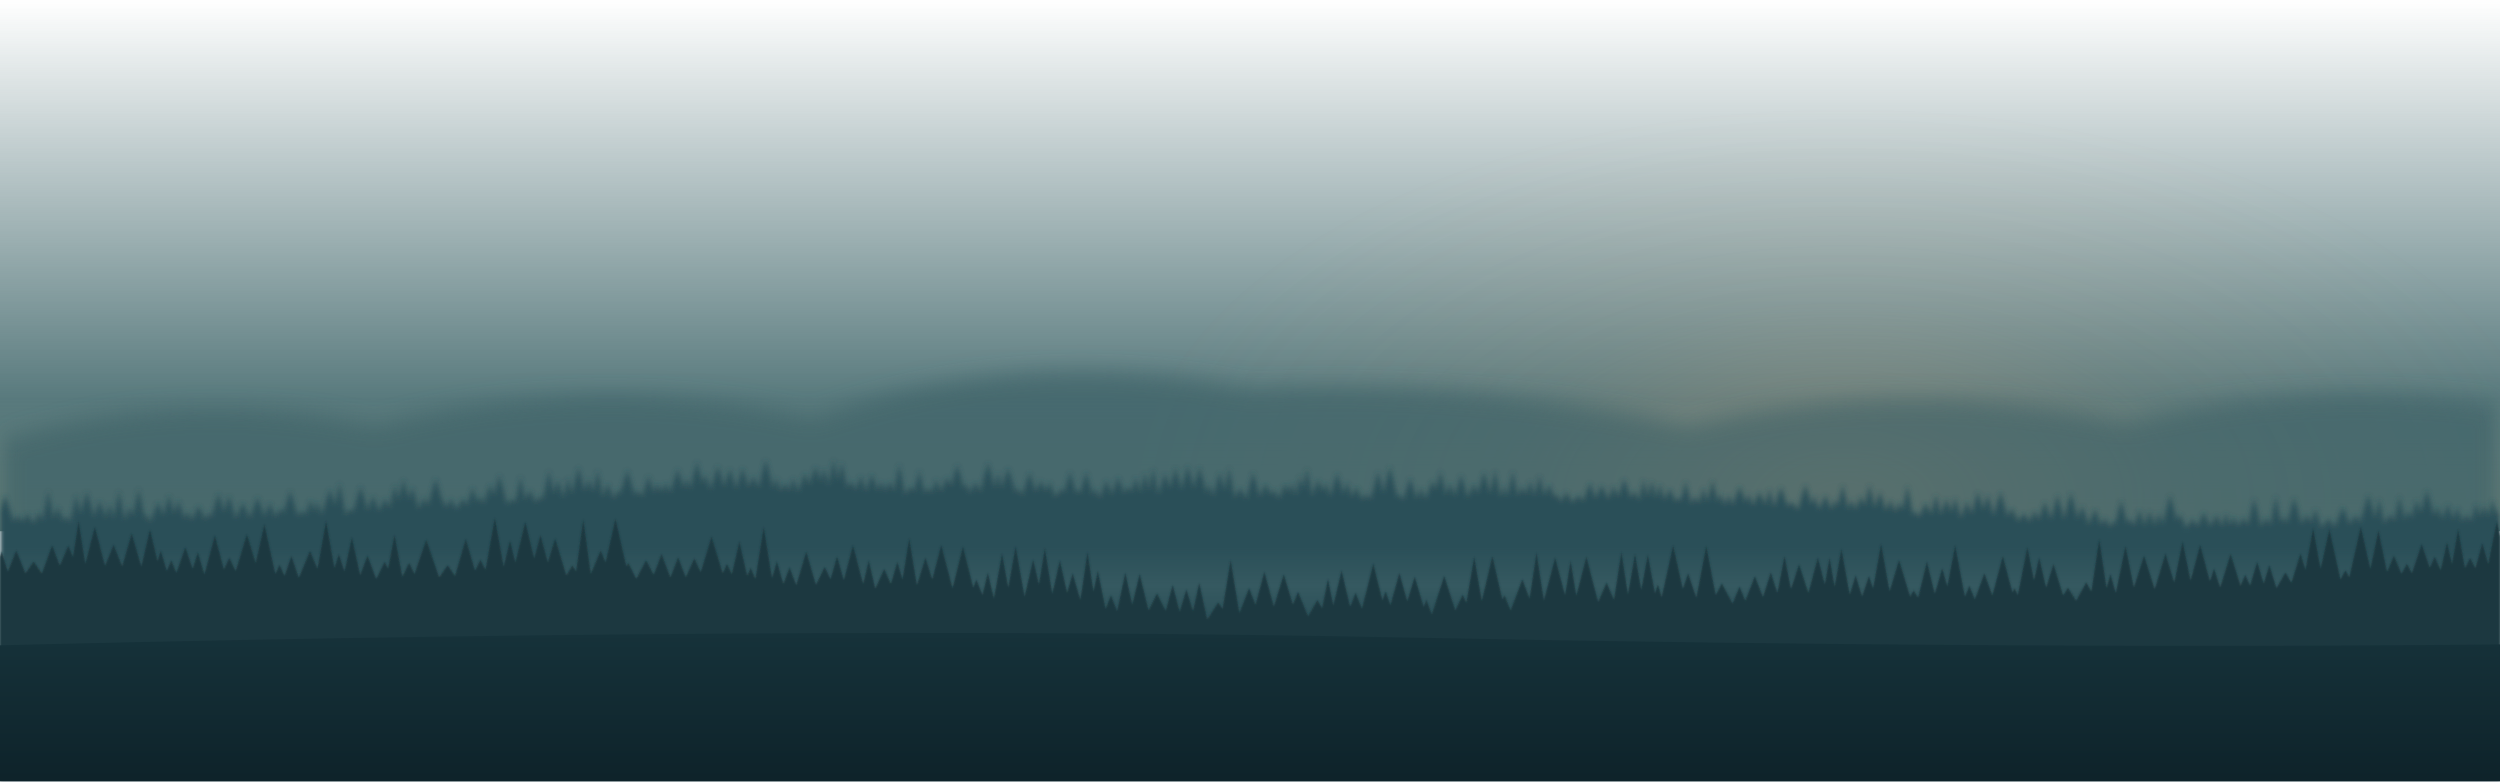
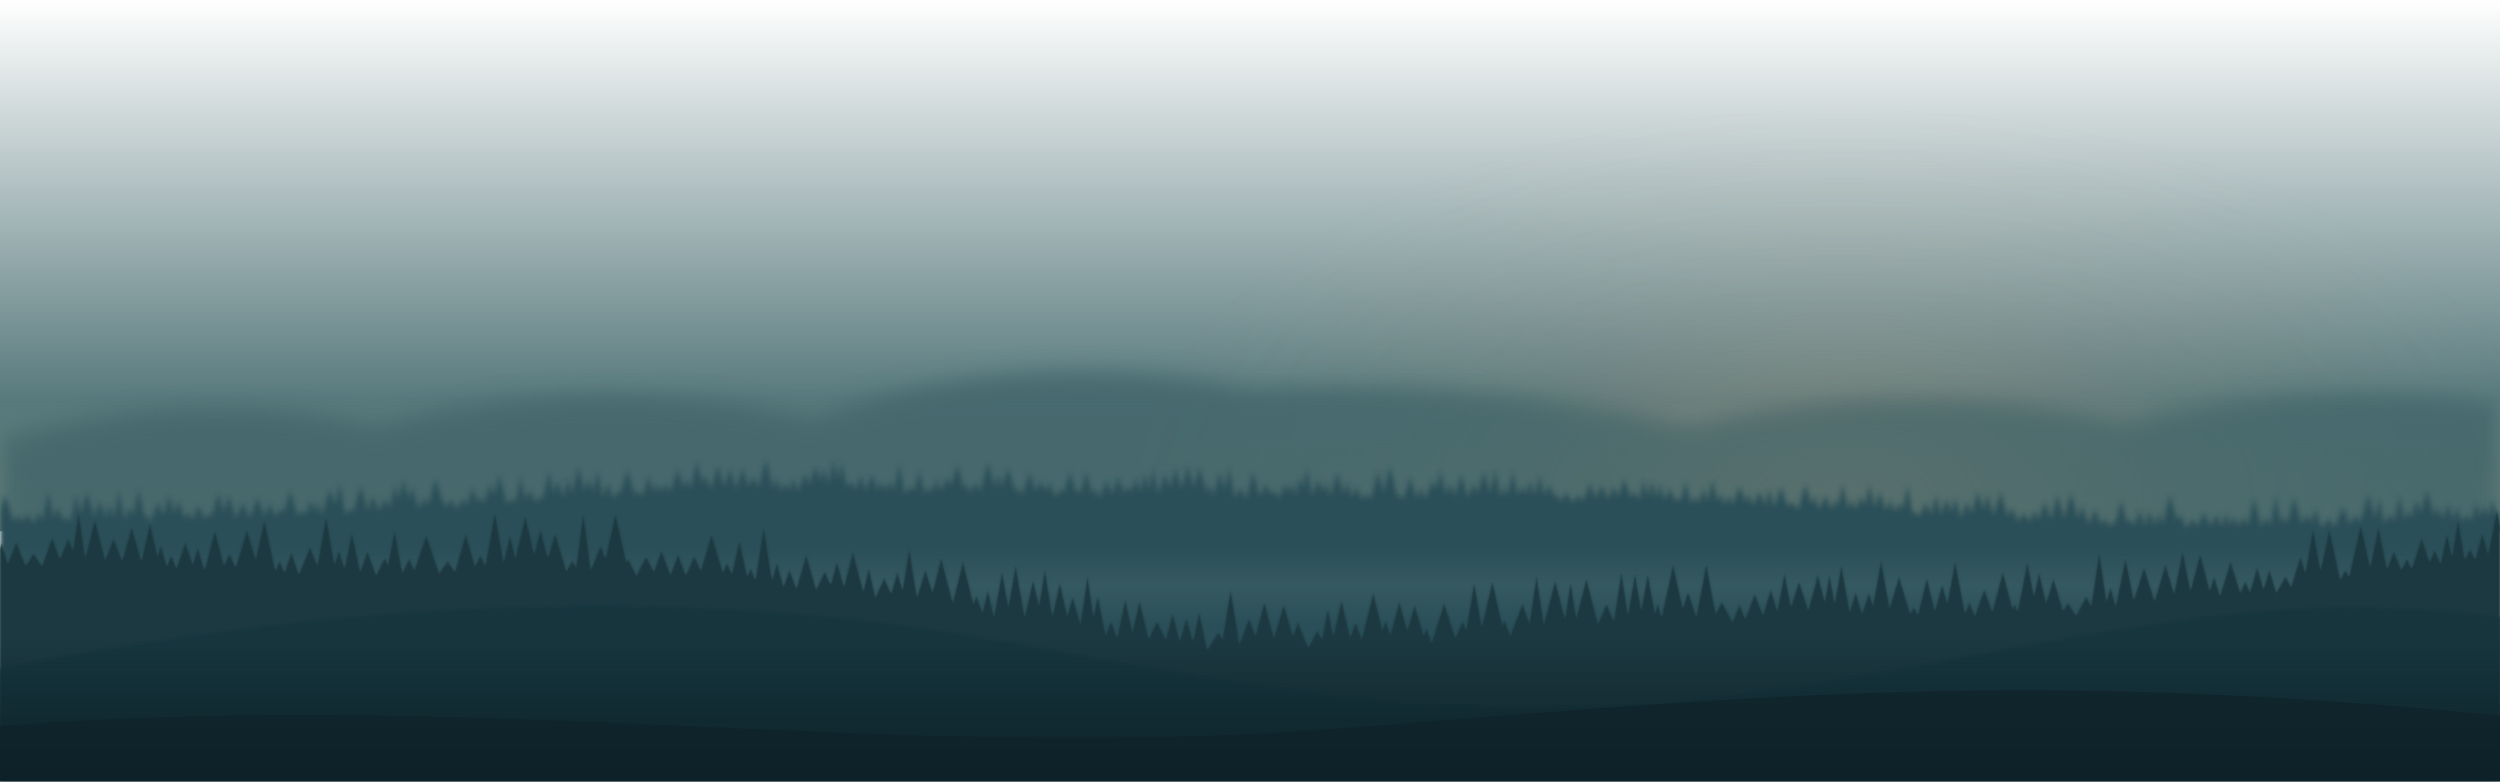
<svg xmlns="http://www.w3.org/2000/svg" viewBox="0 0 1600 500" preserveAspectRatio="xMidYMax slice">
  <defs>
    <linearGradient id="ground" x1="0" y1="0" x2="0" y2="1">
-       <stop offset="0" stop-color="#16323a" />
+       <stop offset="0" stop-color="#0d2128" stop-opacity="0" />
+       <stop offset="0.55" stop-color="#0d2128" stop-opacity="0.55" />
      <stop offset="1" stop-color="#0d2128" />
    </linearGradient>
    <linearGradient id="mist" x1="0" y1="0" x2="0" y2="1">
      <stop offset="0" stop-color="#8aa39c" stop-opacity="0" />
      <stop offset="0.5" stop-color="#8aa39c" stop-opacity="0.12" />
      <stop offset="1" stop-color="#8aa39c" stop-opacity="0" />
    </linearGradient>
    <linearGradient id="horizon" x1="0" y1="0" x2="0" y2="1">
      <stop offset="0" stop-color="#3b6266" stop-opacity="0" />
      <stop offset="0.75" stop-color="#3b6266" stop-opacity="0.85" />
      <stop offset="1" stop-color="#5f7a74" />
    </linearGradient>
    <radialGradient id="warm" cx="1180" cy="320" r="460" gradientUnits="userSpaceOnUse" gradientTransform="translate(0 144.0) scale(1 0.55)">
      <stop offset="0" stop-color="#e2ad80" stop-opacity="0.3" />
      <stop offset="0.5" stop-color="#d9a57a" stop-opacity="0.08" />
      <stop offset="1" stop-color="#d9a57a" stop-opacity="0" />
    </radialGradient>
    <filter id="far" x="-5%" y="-40%" width="110%" height="180%">
      <feGaussianBlur stdDeviation="7" />
    </filter>
    <filter id="mid" x="-5%" y="-40%" width="110%" height="180%">
      <feGaussianBlur stdDeviation="1.6" />
    </filter>
    <filter id="near">
      <feGaussianBlur stdDeviation="0.8" />
    </filter>
  </defs>
  <rect width="1600" height="340" fill="url(#horizon)" />
  <rect width="1600" height="340" fill="url(#warm)" />
  <path d="M-40 510 L-40 295 Q100 242 240 272 Q380 237 520 267 Q660 219 800 249 Q940 242 1080 272 Q1220 240 1360 270 Q1500 236 1640 266 L1640 510Z" fill="#3a5f65" opacity="0.6" filter="url(#far)" />
  <path d="M-40.0 510.0 L-40.0 334.8 L-36.1 317.5 L-32.2 334.8 L-34.5 336.2 L-29.8 326.1 L-25.1 336.2 L-27.4 335.5 L-21.9 320.8 L-16.4 335.5 L-20.0 336.9 L-15.9 330.1 L-11.8 336.9 L-14.7 336.8 L-9.7 329.0 L-4.8 336.8 L-7.3 336.5 L-3.2 326.1 L0.9 336.5 L-2.7 335.1 L3.3 317.0 L9.3 335.1 L6.5 337.1 L11.6 329.8 L16.6 337.1 L12.9 337.0 L17.6 328.4 L22.4 337.0 L20.4 336.9 L24.8 327.8 L29.2 336.9 L27.0 334.9 L30.9 313.9 L34.7 334.9 L32.1 336.5 L37.0 324.4 L41.9 336.5 L38.6 337.3 L42.6 330.0 L46.6 337.3 L44.7 335.3 L48.8 316.6 L52.9 335.3 L49.6 335.0 L55.6 314.6 L61.5 335.0 L58.4 335.9 L63.8 320.2 L69.2 335.9 L66.3 336.1 L70.1 322.0 L73.9 336.1 L72.1 334.9 L76.1 314.0 L80.1 334.9 L78.3 336.3 L82.8 324.0 L87.3 336.3 L84.3 334.6 L88.7 312.6 L93.2 334.6 L90.0 337.0 L93.6 328.7 L97.2 337.0 L95.2 335.8 L101.2 321.4 L107.2 335.8 L103.3 335.0 L108.2 316.8 L113.0 335.0 L109.2 335.4 L114.2 320.1 L119.2 335.4 L116.3 336.3 L120.2 326.9 L124.2 336.3 L121.3 335.7 L127.1 323.6 L132.9 335.7 L129.5 336.2 L133.7 327.8 L138.0 336.2 L134.3 334.2 L139.8 315.5 L145.4 334.2 L141.4 334.3 L146.6 317.1 L151.8 334.3 L149.5 334.7 L155.4 321.7 L161.3 334.7 L158.9 333.9 L164.8 318.1 L170.7 333.9 L168.0 334.1 L172.7 321.6 L177.4 334.1 L173.8 334.5 L179.5 325.2 L185.1 334.5 L180.2 332.5 L185.7 313.9 L191.2 332.5 L187.6 334.1 L193.2 326.5 L198.8 334.1 L194.5 332.8 L198.7 319.6 L202.9 332.8 L199.5 332.8 L203.2 320.8 L206.8 332.8 L205.2 331.4 L211.1 313.1 L217.1 331.4 L213.2 330.3 L217.3 308.9 L221.4 330.3 L218.8 332.5 L224.1 325.3 L229.4 332.5 L225.2 330.1 L230.8 311.1 L236.4 330.1 L233.8 330.6 L238.8 317.2 L243.8 330.6 L240.8 330.5 L246.4 318.9 L252.0 330.5 L248.5 328.7 L252.7 310.2 L256.9 328.7 L253.1 327.9 L258.3 306.5 L263.5 327.9 L258.9 328.4 L263.9 311.7 L268.9 328.4 L266.5 328.9 L271.5 318.2 L276.4 328.9 L273.0 326.7 L278.9 306.1 L284.8 326.7 L279.9 328.5 L283.6 320.2 L287.3 328.5 L284.0 328.0 L288.6 319.1 L293.3 328.0 L291.1 327.6 L296.2 318.9 L301.4 327.6 L298.1 326.1 L302.4 311.8 L306.8 326.1 L303.4 326.6 L307.3 317.0 L311.2 326.6 L308.4 325.3 L313.7 310.0 L318.9 325.3 L314.3 324.0 L319.6 303.8 L324.9 324.0 L322.2 325.8 L327.6 318.9 L333.1 325.8 L329.5 323.3 L333.1 304.8 L336.8 323.3 L333.8 324.3 L339.1 313.7 L344.4 324.3 L341.5 324.4 L345.7 317.0 L350.0 324.4 L347.0 321.7 L351.3 301.2 L355.5 321.7 L352.3 322.3 L357.1 307.1 L361.8 322.3 L359.8 321.7 L363.6 305.7 L367.3 321.7 L364.9 320.4 L370.2 298.8 L375.6 320.4 L371.6 321.2 L376.8 306.4 L382.1 321.2 L378.8 320.0 L382.5 300.8 L386.2 320.0 L384.6 321.0 L389.0 309.4 L393.4 321.0 L391.7 321.3 L395.4 313.4 L399.2 321.3 L395.9 319.3 L401.5 300.8 L407.0 319.3 L403.3 320.9 L408.3 313.8 L413.4 320.9 L410.5 319.2 L415.1 304.5 L419.7 319.2 L416.4 319.7 L420.9 309.5 L425.4 319.7 L421.5 319.4 L426.1 308.9 L430.7 319.4 L428.1 317.9 L433.7 300.0 L439.2 317.9 L435.5 318.5 L439.6 305.8 L443.7 318.5 L441.0 316.8 L446.1 295.2 L451.2 316.8 L446.8 317.8 L451.5 303.5 L456.2 317.8 L453.7 316.9 L459.4 298.1 L465.1 316.9 L461.8 316.9 L467.1 299.9 L472.5 316.9 L470.0 316.7 L475.3 299.4 L480.5 316.7 L476.4 317.4 L482.2 304.7 L488.0 317.4 L484.6 315.7 L490.1 294.1 L495.7 315.7 L493.4 317.3 L497.0 305.7 L500.5 317.3 L497.9 317.7 L502.3 308.7 L506.8 317.7 L504.0 317.2 L507.7 305.8 L511.4 317.2 L509.8 316.7 L515.2 302.9 L520.5 316.7 L516.0 316.1 L521.9 298.5 L527.8 316.1 L523.1 316.2 L527.4 299.6 L531.8 316.2 L529.4 315.4 L533.5 294.0 L537.7 315.4 L534.6 315.7 L538.7 295.9 L542.9 315.7 L539.5 317.4 L544.7 307.6 L549.9 317.4 L546.7 317.0 L550.9 304.4 L555.1 317.0 L553.3 316.9 L558.0 303.4 L562.7 316.9 L559.9 317.7 L564.1 308.2 L568.3 317.7 L565.3 317.7 L569.5 308.0 L573.7 317.7 L571.9 316.1 L575.5 296.9 L579.1 316.1 L577.6 318.4 L582.8 311.3 L588.1 318.4 L584.7 316.9 L588.3 300.8 L591.9 316.9 L589.9 318.6 L594.0 311.7 L598.1 318.6 L595.5 317.9 L599.2 306.4 L603.0 317.9 L600.5 317.8 L606.2 305.4 L611.9 317.8 L607.2 316.8 L612.6 297.4 L618.1 316.8 L614.6 318.6 L618.3 309.0 L621.9 318.6 L619.4 318.7 L624.2 308.4 L629.1 318.7 L626.7 316.9 L632.3 296.0 L637.9 316.9 L635.3 318.1 L638.9 302.4 L642.4 318.1 L639.4 317.7 L645.1 299.5 L650.9 317.7 L647.9 319.8 L651.8 312.1 L655.8 319.8 L653.9 318.5 L658.9 302.2 L663.9 318.5 L660.6 319.4 L666.1 307.4 L671.6 319.4 L667.3 319.7 L671.7 308.3 L676.1 319.7 L673.5 320.5 L679.3 312.6 L685.0 320.5 L680.0 319.0 L684.8 301.8 L689.6 319.0 L685.7 320.8 L689.9 313.1 L694.1 320.8 L690.4 319.2 L695.2 302.0 L699.9 319.2 L697.2 320.9 L701.1 312.6 L705.0 320.9 L703.3 320.3 L708.1 307.2 L713.0 320.3 L710.3 320.1 L715.6 305.3 L720.9 320.1 L716.3 321.1 L721.9 311.0 L727.5 321.1 L722.6 320.4 L727.0 305.4 L731.3 320.4 L728.8 320.0 L732.7 302.3 L736.6 320.0 L734.1 319.7 L738.0 299.9 L741.9 319.7 L739.9 320.3 L745.7 303.1 L751.5 320.3 L746.9 319.8 L752.4 299.2 L757.8 319.8 L754.4 319.7 L760.1 298.1 L765.9 319.7 L761.8 319.9 L767.7 298.8 L773.5 319.9 L770.6 321.6 L774.1 309.4 L777.6 321.6 L775.6 320.6 L780.6 302.2 L785.6 320.6 L782.7 320.2 L786.6 299.2 L790.5 320.2 L788.0 322.2 L793.7 312.2 L799.4 322.2 L797.2 320.8 L802.0 302.1 L806.9 320.8 L804.3 321.9 L810.0 309.6 L815.8 321.9 L810.9 322.5 L815.4 312.9 L819.9 322.5 L817.0 322.0 L822.6 309.6 L828.1 322.0 L823.5 321.8 L827.1 308.6 L830.6 321.8 L828.5 321.2 L832.0 304.2 L835.6 321.2 L832.7 320.5 L836.5 299.5 L840.3 320.5 L837.9 321.6 L843.6 307.0 L849.4 321.6 L844.5 321.9 L848.6 308.6 L852.7 321.9 L850.4 321.0 L855.8 302.7 L861.2 321.0 L858.1 321.9 L862.2 308.5 L866.4 321.9 L863.4 322.3 L868.2 311.5 L872.9 322.3 L869.9 322.9 L874.5 315.6 L879.2 322.9 L876.9 320.9 L881.9 301.8 L886.9 320.9 L884.2 320.3 L889.5 298.3 L894.9 320.3 L891.1 323.0 L895.6 316.2 L900.0 323.0 L897.5 321.5 L902.5 305.8 L907.4 321.5 L905.4 322.4 L909.4 312.1 L913.4 322.4 L911.3 321.7 L916.8 307.5 L922.3 321.7 L917.5 320.8 L921.9 301.3 L926.4 320.8 L923.5 322.0 L928.1 309.2 L932.8 322.0 L930.1 321.2 L935.1 303.8 L940.1 321.2 L937.7 322.0 L943.1 309.5 L948.5 322.0 L944.3 320.9 L949.8 302.0 L955.2 320.9 L952.8 320.8 L956.8 301.1 L960.8 320.8 L959.0 322.3 L962.7 310.8 L966.4 322.3 L964.3 321.0 L968.1 301.4 L972.0 321.0 L969.0 322.4 L974.2 311.1 L979.4 322.4 L975.3 322.0 L979.3 307.6 L983.3 322.0 L981.2 321.5 L985.2 304.2 L989.3 321.5 L986.3 322.4 L991.4 310.0 L996.5 322.4 L992.4 323.4 L996.3 315.7 L1000.1 323.4 L998.0 323.3 L1002.5 314.6 L1007.1 323.3 L1005.0 323.7 L1010.1 316.6 L1015.3 323.7 L1012.5 322.7 L1017.5 309.1 L1022.5 322.7 L1019.2 323.0 L1025.1 310.5 L1031.0 323.0 L1027.6 323.3 L1032.7 310.9 L1037.8 323.3 L1034.1 322.7 L1039.5 306.2 L1044.9 322.7 L1041.2 324.0 L1046.0 313.8 L1050.8 324.0 L1048.4 323.1 L1051.9 306.5 L1055.5 323.1 L1053.1 323.4 L1057.2 307.6 L1061.2 323.4 L1058.7 323.9 L1062.5 309.6 L1066.2 323.9 L1063.1 324.5 L1068.6 312.7 L1074.1 324.5 L1070.1 325.5 L1074.1 318.0 L1078.2 325.5 L1074.9 324.1 L1078.8 307.8 L1082.7 324.1 L1080.8 325.8 L1084.9 317.3 L1088.9 325.8 L1086.4 325.2 L1090.2 312.2 L1093.9 325.2 L1092.0 324.7 L1096.0 307.2 L1100.0 324.7 L1097.5 326.2 L1101.2 315.7 L1104.9 326.2 L1102.7 326.5 L1106.4 316.6 L1110.1 326.5 L1107.8 325.9 L1113.4 311.2 L1118.9 325.9 L1115.8 326.9 L1119.3 315.5 L1122.8 326.9 L1120.2 327.0 L1126.0 314.8 L1131.8 327.0 L1128.9 327.1 L1132.4 312.7 L1136.0 327.1 L1134.4 327.2 L1139.8 311.6 L1145.3 327.2 L1140.9 328.9 L1146.7 320.9 L1152.5 328.9 L1150.1 327.8 L1155.5 310.0 L1160.9 327.8 L1157.5 329.2 L1161.4 317.2 L1165.3 329.2 L1163.1 329.5 L1168.2 316.7 L1173.4 329.5 L1170.8 330.2 L1174.4 319.0 L1178.1 330.2 L1175.0 329.1 L1179.3 310.2 L1183.6 329.1 L1181.3 330.8 L1185.2 319.3 L1189.1 330.8 L1185.8 330.8 L1191.0 317.2 L1196.1 330.8 L1192.1 330.0 L1196.5 310.0 L1201.0 330.0 L1197.9 331.0 L1203.1 314.6 L1208.4 331.0 L1204.9 332.2 L1209.8 319.8 L1214.7 332.2 L1210.8 332.7 L1215.5 321.3 L1220.2 332.7 L1216.7 331.5 L1220.7 310.7 L1224.7 331.5 L1222.0 334.2 L1226.0 326.9 L1230.0 334.2 L1226.8 333.7 L1232.5 321.7 L1238.1 333.7 L1234.9 333.3 L1239.0 316.6 L1243.1 333.3 L1240.3 334.0 L1245.7 319.1 L1251.0 334.0 L1247.2 334.2 L1251.4 318.3 L1255.6 334.2 L1253.6 334.9 L1258.8 320.8 L1264.0 334.9 L1260.2 334.3 L1265.9 314.6 L1271.6 334.3 L1266.9 334.9 L1272.1 316.3 L1277.3 334.9 L1274.4 335.0 L1280.3 314.8 L1286.2 335.0 L1281.6 336.9 L1287.6 325.1 L1293.6 336.9 L1289.3 337.7 L1295.3 328.3 L1301.2 337.7 L1297.0 337.8 L1302.1 326.8 L1307.2 337.8 L1303.3 337.1 L1308.8 321.0 L1314.2 337.1 L1311.4 336.8 L1316.8 316.6 L1322.3 336.8 L1319.8 336.8 L1325.4 315.1 L1330.9 336.8 L1327.3 338.4 L1332.6 323.7 L1337.8 338.4 L1335.6 338.9 L1340.8 325.5 L1345.9 338.9 L1343.0 339.9 L1347.2 331.1 L1351.5 339.9 L1348.5 340.4 L1352.3 333.5 L1356.2 340.4 L1352.9 338.5 L1357.5 320.0 L1362.2 338.5 L1358.1 340.3 L1363.2 331.8 L1368.3 340.3 L1365.0 339.6 L1369.2 326.0 L1373.5 339.6 L1371.2 339.8 L1375.7 327.0 L1380.2 339.8 L1377.8 340.0 L1381.6 327.9 L1385.4 340.0 L1383.3 338.4 L1388.9 316.6 L1394.5 338.4 L1390.2 340.3 L1395.2 328.7 L1400.3 340.3 L1397.5 340.8 L1403.1 331.9 L1408.8 340.8 L1404.7 340.2 L1410.5 328.0 L1416.3 340.2 L1412.9 340.4 L1418.5 329.4 L1424.0 340.4 L1421.2 340.2 L1424.7 328.2 L1428.2 340.2 L1425.4 340.5 L1429.7 330.5 L1434.1 340.5 L1430.2 340.6 L1435.7 331.1 L1441.2 340.6 L1437.9 338.7 L1442.7 318.9 L1447.6 338.7 L1445.3 340.4 L1450.4 331.0 L1455.4 340.4 L1452.8 338.2 L1456.5 317.2 L1460.3 338.2 L1457.5 340.1 L1461.6 329.9 L1465.7 340.1 L1462.8 338.2 L1468.3 318.3 L1473.8 338.2 L1470.9 339.7 L1476.2 329.1 L1481.6 339.7 L1477.6 339.0 L1481.9 325.6 L1486.1 339.0 L1484.2 339.8 L1490.2 331.7 L1496.2 339.8 L1493.6 338.5 L1499.4 324.6 L1505.2 338.5 L1502.0 338.9 L1507.5 329.3 L1513.0 338.9 L1509.7 336.8 L1515.7 316.5 L1521.6 336.8 L1519.0 336.9 L1522.7 319.2 L1526.4 336.9 L1524.0 338.2 L1529.7 328.9 L1535.5 338.2 L1531.9 336.2 L1535.7 317.1 L1539.5 336.2 L1537.5 337.3 L1541.0 325.8 L1544.6 337.3 L1541.6 336.3 L1546.7 319.9 L1551.8 336.3 L1547.4 335.2 L1553.3 313.6 L1559.2 335.2 L1555.2 336.5 L1560.1 324.1 L1565.0 336.5 L1562.1 336.0 L1566.6 322.4 L1571.1 336.0 L1568.7 336.1 L1572.7 324.7 L1576.7 336.1 L1574.6 336.5 L1578.7 328.6 L1582.7 336.5 L1580.9 335.3 L1584.8 322.2 L1588.7 335.3 L1585.8 335.3 L1590.0 323.1 L1594.1 335.3 L1591.5 334.6 L1595.3 319.6 L1599.1 334.6 L1595.8 335.3 L1599.5 325.4 L1603.2 335.3 L1600.3 334.9 L1604.6 323.6 L1609.0 334.9 L1606.9 334.1 L1612.0 320.1 L1617.2 334.1 L1614.5 334.3 L1619.8 322.7 L1625.0 334.3 L1621.9 333.4 L1627.2 318.4 L1632.6 333.4 L1629.8 332.1 L1634.9 311.1 L1640.0 332.1 L1636.1 331.7 L1641.2 310.0 L1646.4 331.7 L1640.0 510.0Z" fill="#2c5058" filter="url(#mid)" />
  <rect x="0" y="350" width="1600" height="50" fill="url(#mist)" />
-   <path d="M-40.0 510.0 L-40.0 370.3 L-32.4 357.7 L-24.9 370.3 L-30.6 367.0 L-24.8 335.0 L-18.9 367.0 L-22.2 370.2 L-13.6 356.0 L-5.0 370.2 L-10.9 369.8 L-5.8 351.9 L-0.7 369.8 L-4.0 370.0 L1.1 352.7 L6.2 370.0 L3.3 370.1 L10.4 352.2 L17.6 370.1 L13.3 371.3 L21.5 359.3 L29.8 371.3 L25.7 370.0 L33.4 348.9 L41.2 370.0 L34.8 370.3 L43.7 349.2 L52.5 370.3 L45.0 368.1 L50.3 333.2 L55.7 368.1 L52.5 368.9 L60.7 337.1 L69.0 368.9 L63.8 370.8 L72.7 348.6 L81.5 370.8 L76.0 370.0 L84.3 341.3 L92.6 370.0 L88.7 369.9 L96.0 338.8 L103.4 369.9 L96.9 372.1 L102.9 352.3 L108.8 372.1 L103.7 373.1 L109.6 358.5 L115.5 373.1 L111.0 372.0 L118.6 350.2 L126.1 372.0 L120.7 372.6 L126.6 353.5 L132.4 372.6 L129.9 371.1 L137.5 342.6 L145.1 371.1 L138.9 373.4 L146.8 357.0 L154.7 373.4 L149.1 371.2 L158.0 341.9 L167.0 371.2 L161.4 370.3 L169.2 335.5 L176.9 370.3 L173.0 374.3 L178.9 361.5 L184.8 374.3 L180.4 373.5 L186.5 355.8 L192.5 373.5 L189.9 373.0 L198.4 352.5 L206.9 373.0 L202.1 370.1 L208.7 333.3 L215.2 370.1 L210.8 373.3 L216.9 354.7 L222.9 373.3 L219.2 371.6 L225.2 343.8 L231.3 371.6 L228.6 373.3 L235.2 355.5 L241.8 373.3 L239.1 373.9 L246.2 359.5 L253.2 373.9 L247.0 371.2 L252.5 342.3 L257.9 371.2 L255.2 373.9 L261.8 360.2 L268.5 373.9 L263.8 371.6 L272.8 345.3 L281.8 371.6 L278.0 373.9 L286.5 361.7 L294.9 373.9 L290.4 371.3 L298.1 344.8 L305.8 371.3 L299.9 373.3 L307.5 358.3 L315.0 373.3 L309.9 369.1 L316.7 331.3 L323.5 369.1 L320.3 371.3 L326.4 345.8 L332.5 371.3 L327.5 369.5 L336.2 333.9 L344.8 369.5 L338.3 370.7 L345.9 342.3 L353.5 370.7 L347.2 371.1 L355.3 344.5 L363.3 371.1 L359.2 373.7 L366.3 361.8 L373.5 373.7 L368.2 369.4 L373.3 332.2 L378.4 369.4 L376.0 372.5 L384.4 352.2 L392.7 372.5 L385.4 369.5 L393.9 331.9 L402.5 369.5 L395.2 373.9 L402.1 360.2 L409.0 373.9 L405.4 373.9 L413.5 358.5 L421.6 373.9 L416.2 373.6 L423.4 354.5 L430.6 373.6 L427.3 374.2 L434.0 356.6 L440.7 374.2 L436.5 374.6 L444.4 357.3 L452.3 374.6 L446.4 372.9 L455.4 343.4 L464.4 372.9 L458.2 376.1 L465.3 360.9 L472.4 376.1 L466.8 374.3 L473.2 346.4 L479.5 374.3 L474.5 377.2 L480.4 363.4 L486.3 377.2 L482.9 373.8 L488.8 337.2 L494.7 373.8 L491.9 377.6 L497.2 359.2 L502.5 377.6 L499.5 378.6 L505.3 363.1 L511.2 378.6 L508.7 377.6 L516.0 352.9 L523.2 377.6 L519.5 379.8 L527.8 362.8 L536.0 379.8 L529.0 379.5 L535.7 356.1 L542.4 379.5 L538.0 379.1 L545.9 348.8 L553.8 379.1 L550.6 381.5 L556.0 358.6 L561.3 381.5 L557.4 382.8 L565.9 364.1 L574.3 382.8 L567.5 382.9 L574.3 359.5 L581.1 382.9 L575.9 381.3 L581.9 344.3 L587.9 381.3 L583.9 383.8 L592.3 356.9 L600.7 383.8 L593.4 383.3 L602.4 348.7 L611.4 383.3 L607.6 384.6 L616.3 349.6 L625.0 384.6 L617.9 388.6 L624.9 370.9 L631.8 388.6 L626.9 388.7 L632.2 366.4 L637.4 388.7 L635.3 387.5 L641.3 354.2 L647.4 387.5 L643.3 387.4 L650.0 349.4 L656.7 387.4 L654.0 389.4 L661.2 358.0 L668.5 389.4 L662.5 388.9 L668.7 350.7 L674.9 388.9 L671.1 390.7 L678.3 358.5 L685.5 390.7 L679.2 392.5 L686.5 366.9 L693.9 392.5 L690.4 391.1 L696.0 353.1 L701.7 391.1 L696.8 393.3 L702.6 365.2 L708.3 393.3 L705.1 396.2 L711.0 381.0 L717.0 396.2 L714.3 394.4 L720.2 366.4 L726.2 394.4 L722.7 395.0 L729.4 367.2 L736.1 395.0 L731.8 397.3 L740.5 379.8 L749.3 397.3 L744.5 396.9 L750.5 374.3 L756.4 396.9 L753.1 397.7 L759.3 377.2 L765.5 397.7 L762.2 397.3 L767.5 372.9 L772.8 397.3 L770.7 399.4 L779.7 385.5 L788.7 399.4 L781.5 395.5 L787.6 358.2 L793.7 395.5 L790.9 398.3 L799.4 376.4 L807.9 398.3 L800.9 396.9 L809.2 365.8 L817.6 396.9 L812.6 397.1 L821.6 367.4 L830.5 397.1 L822.5 398.8 L830.8 378.8 L839.0 398.8 L834.3 399.5 L843.1 384.0 L851.9 399.5 L844.5 397.4 L849.9 370.4 L855.3 397.4 L851.2 396.5 L858.6 365.0 L866.0 396.5 L860.1 398.4 L867.6 379.4 L875.2 398.4 L870.2 395.4 L878.9 360.5 L887.5 395.4 L880.1 397.8 L886.8 378.4 L893.5 397.8 L887.5 395.8 L895.6 366.6 L903.7 395.8 L897.4 395.9 L905.4 369.0 L913.4 395.9 L907.9 397.8 L912.9 383.8 L918.0 397.8 L915.7 395.2 L924.3 368.5 L932.9 395.2 L928.7 396.6 L936.1 380.6 L943.4 396.6 L937.3 392.6 L943.5 356.2 L949.7 392.6 L946.6 392.2 L955.1 355.8 L963.5 392.2 L956.8 395.5 L962.8 380.8 L968.8 395.5 L965.7 393.6 L974.3 370.7 L982.8 393.6 L977.8 390.6 L983.4 353.4 L989.0 390.6 L986.4 390.8 L995.3 356.8 L1004.2 390.8 L1000.1 390.5 L1005.2 358.6 L1010.3 390.5 L1006.6 389.9 L1015.3 356.2 L1024.0 389.9 L1019.9 392.0 L1028.2 372.8 L1036.4 392.0 L1032.2 388.6 L1037.7 353.0 L1043.1 388.6 L1040.5 388.5 L1046.4 354.4 L1052.3 388.5 L1048.4 388.4 L1054.6 354.8 L1060.8 388.4 L1055.9 391.0 L1061.0 373.9 L1066.1 391.0 L1062.4 387.1 L1070.8 348.9 L1079.3 387.1 L1072.8 389.6 L1080.4 366.8 L1088.0 389.6 L1084.9 386.7 L1092.0 349.2 L1099.2 386.7 L1093.2 390.1 L1102.0 373.4 L1110.9 390.1 L1107.2 390.2 L1113.3 375.4 L1119.3 390.2 L1115.2 389.1 L1123.1 368.7 L1131.0 389.1 L1126.3 388.6 L1133.3 366.2 L1140.4 388.6 L1136.1 386.9 L1142.1 355.7 L1148.1 386.9 L1142.7 387.7 L1151.4 361.1 L1160.1 387.7 L1155.4 386.9 L1163.4 356.8 L1171.3 386.9 L1165.6 386.9 L1170.9 356.9 L1176.2 386.9 L1172.3 386.0 L1178.5 351.0 L1184.8 386.0 L1181.4 388.5 L1187.6 368.2 L1193.8 388.5 L1189.5 388.5 L1196.1 368.6 L1202.7 388.5 L1197.2 385.4 L1203.9 347.9 L1210.6 385.4 L1206.8 386.9 L1215.4 358.3 L1224.0 386.9 L1217.6 389.8 L1224.8 377.9 L1232.0 389.8 L1226.5 387.0 L1233.2 359.3 L1240.0 387.0 L1236.1 387.6 L1243.0 363.6 L1249.8 387.6 L1244.4 385.3 L1251.3 348.9 L1258.2 385.3 L1254.7 389.1 L1260.4 374.9 L1266.1 389.1 L1262.4 387.8 L1270.0 366.8 L1277.5 387.8 L1273.8 386.0 L1281.8 355.8 L1289.8 386.0 L1283.5 389.0 L1289.3 376.4 L1295.1 389.0 L1290.6 384.9 L1297.5 349.9 L1304.4 384.9 L1298.4 385.8 L1305.1 356.7 L1311.7 385.8 L1306.4 386.2 L1314.2 360.9 L1322.0 386.2 L1315.9 388.3 L1323.5 376.2 L1331.2 388.3 L1327.2 387.4 L1335.2 372.6 L1343.3 387.4 L1337.8 383.0 L1343.5 345.0 L1349.2 383.0 L1345.5 386.0 L1350.7 367.4 L1355.9 386.0 L1353.4 383.0 L1360.3 349.3 L1367.1 383.0 L1363.2 383.6 L1372.2 355.5 L1381.1 383.6 L1377.3 382.7 L1385.9 354.2 L1394.5 382.7 L1389.8 381.0 L1396.9 346.5 L1403.9 381.0 L1399.5 380.8 L1408.1 348.6 L1416.7 380.8 L1411.0 382.4 L1417.0 363.8 L1423.0 382.4 L1419.5 380.5 L1427.6 354.4 L1435.7 380.5 L1430.9 381.8 L1437.0 367.8 L1443.1 381.8 L1438.5 380.0 L1444.6 359.4 L1450.7 380.0 L1446.8 379.8 L1452.4 361.6 L1458.0 379.8 L1454.9 380.0 L1462.7 366.3 L1470.5 380.0 L1465.1 377.4 L1472.3 354.2 L1479.4 377.4 L1473.7 374.4 L1480.4 337.9 L1487.1 374.4 L1483.0 373.8 L1490.8 338.6 L1498.6 373.8 L1494.6 376.9 L1501.1 364.9 L1507.6 376.9 L1502.9 372.2 L1510.9 337.0 L1518.9 372.2 L1515.5 371.6 L1522.2 339.4 L1528.9 371.6 L1524.7 373.4 L1532.1 355.5 L1539.5 373.4 L1533.6 373.5 L1540.4 360.8 L1547.1 373.5 L1542.2 371.0 L1549.9 348.1 L1557.6 371.0 L1551.3 371.7 L1558.2 356.3 L1565.1 371.7 L1561.0 369.6 L1566.1 347.0 L1571.2 369.6 L1568.1 367.9 L1573.2 338.5 L1578.3 367.9 L1574.0 370.4 L1580.9 357.1 L1587.7 370.4 L1582.9 368.4 L1588.7 347.6 L1594.6 368.4 L1591.5 365.8 L1598.0 333.5 L1604.6 365.8 L1601.4 368.4 L1607.4 354.3 L1613.4 368.4 L1608.1 363.7 L1615.2 324.6 L1622.4 363.7 L1617.2 364.2 L1624.8 331.1 L1632.4 364.2 L1628.0 362.9 L1636.1 325.2 L1644.1 362.9 L1637.7 366.4 L1642.7 350.3 L1647.8 366.4 L1640.0 510.0Z" fill="#1b3940" filter="url(#near)" />
-   <path d="M-40 510 L-40 414 Q500 400 900 408 T1640 412 L1640 510Z" fill="url(#ground)" />
+   <path d="M-40.0 510.0 L-40.0 364.7 L-32.4 352.1 L-24.9 364.7 L-30.6 361.5 L-24.8 329.6 L-18.9 361.5 L-22.2 364.9 L-13.6 350.6 L-5.0 364.9 L-10.9 364.6 L-5.8 346.8 L-0.7 364.6 L-4.0 365.0 L1.1 347.6 L6.2 365.0 L3.3 365.1 L10.4 347.3 L17.6 365.1 L13.3 366.6 L21.5 354.5 L29.8 366.6 L25.7 365.6 L33.4 344.4 L41.2 365.6 L34.8 366.0 L43.7 345.0 L52.5 366.0 L45.0 364.1 L50.3 329.1 L55.7 364.1 L52.5 365.0 L60.7 333.2 L69.0 365.0 L63.8 367.2 L72.7 345.0 L81.5 367.2 L76.0 366.6 L84.3 337.9 L92.6 366.6 L88.7 366.8 L96.0 335.7 L103.4 366.8 L96.9 369.1 L102.9 349.3 L108.8 369.1 L103.7 370.3 L109.6 355.6 L115.5 370.3 L111.0 369.3 L118.6 347.4 L126.1 369.3 L120.7 370.0 L126.6 350.9 L132.4 370.0 L129.9 368.7 L137.5 340.2 L145.1 368.7 L138.9 371.0 L146.8 354.7 L154.7 371.0 L149.1 369.0 L158.0 339.7 L167.0 369.0 L161.4 368.2 L169.2 333.4 L176.9 368.2 L173.0 372.2 L178.9 359.4 L184.8 372.2 L180.4 371.4 L186.5 353.8 L192.5 371.4 L189.9 370.9 L198.4 350.5 L206.9 370.9 L202.1 368.0 L208.7 331.3 L215.2 368.0 L210.8 371.2 L216.9 352.6 L222.9 371.2 L219.2 369.5 L225.2 341.7 L231.3 369.5 L228.6 371.2 L235.2 353.3 L241.8 371.2 L239.1 371.6 L246.2 357.3 L253.2 371.6 L247.0 368.9 L252.5 340.0 L257.9 368.9 L255.2 371.5 L261.8 357.9 L268.5 371.5 L263.8 369.1 L272.8 342.9 L281.8 369.1 L278.0 371.4 L286.5 359.2 L294.9 371.4 L290.4 368.7 L298.1 342.2 L305.8 368.7 L299.9 370.6 L307.5 355.7 L315.0 370.6 L309.9 366.4 L316.7 328.6 L323.5 366.4 L320.3 368.5 L326.4 343.0 L332.5 368.5 L327.5 366.7 L336.2 331.1 L344.8 366.7 L338.3 368.0 L345.9 339.5 L353.5 368.0 L347.2 368.3 L355.3 341.8 L363.3 368.3 L359.2 371.0 L366.3 359.1 L373.5 371.0 L368.2 366.7 L373.3 329.6 L378.4 366.7 L376.0 369.9 L384.4 349.7 L392.7 369.9 L385.4 367.1 L393.9 329.5 L402.5 367.1 L395.2 371.7 L402.1 357.9 L409.0 371.7 L405.4 371.9 L413.5 356.5 L421.6 371.9 L416.2 371.8 L423.4 352.7 L430.6 371.8 L427.3 372.8 L434.0 355.1 L440.7 372.8 L436.5 373.5 L444.4 356.2 L452.3 373.5 L446.4 372.2 L455.4 342.6 L464.4 372.2 L458.2 375.9 L465.3 360.7 L472.4 375.9 L466.8 374.5 L473.2 346.6 L479.5 374.5 L474.5 377.8 L480.4 364.0 L486.3 377.8 L482.9 374.8 L488.8 338.3 L494.7 374.8 L491.9 379.1 L497.2 360.7 L502.5 379.1 L499.5 380.6 L505.3 365.1 L511.2 380.6 L508.7 380.2 L516.0 355.5 L523.2 380.2 L519.5 383.2 L527.8 366.1 L536.0 383.2 L529.0 383.5 L535.7 360.1 L542.4 383.5 L538.0 383.7 L545.9 353.5 L553.8 383.7 L550.6 387.0 L556.0 364.2 L561.3 387.0 L557.4 388.9 L565.9 370.2 L574.3 388.9 L567.5 389.8 L574.3 366.4 L581.1 389.8 L575.9 388.8 L581.9 351.8 L587.9 388.8 L583.9 392.0 L592.3 365.1 L600.7 392.0 L593.4 392.3 L602.4 357.6 L611.4 392.3 L607.6 394.7 L616.3 359.7 L625.0 394.7 L617.9 399.5 L624.9 381.8 L631.8 399.5 L626.9 400.3 L632.2 378.1 L637.4 400.3 L635.3 399.8 L641.3 366.5 L647.4 399.8 L643.3 400.3 L650.0 362.3 L656.7 400.3 L654.0 403.1 L661.2 371.7 L668.5 403.1 L662.5 403.2 L668.7 365.0 L674.9 403.2 L671.1 405.6 L678.3 373.4 L685.5 405.6 L679.2 407.9 L686.5 382.4 L693.9 407.9 L690.4 407.3 L696.0 369.2 L701.7 407.3 L696.8 409.9 L702.6 381.8 L708.3 409.9 L705.1 413.2 L711.0 398.0 L717.0 413.2 L714.3 411.9 L720.2 383.9 L726.2 411.9 L722.7 412.9 L729.4 385.1 L736.1 412.9 L731.8 415.6 L740.5 398.1 L749.3 415.6 L744.5 415.7 L750.5 393.1 L756.4 415.7 L753.1 416.7 L759.3 396.2 L765.5 416.7 L762.2 416.6 L767.5 392.3 L772.8 416.6 L770.7 418.9 L779.7 405.0 L788.7 418.9 L781.5 415.3 L787.6 378.0 L793.7 415.3 L790.9 418.3 L799.4 396.3 L807.9 418.3 L800.9 416.8 L809.2 385.8 L817.6 416.8 L812.6 417.2 L821.6 387.5 L830.5 417.2 L822.5 418.8 L830.8 398.8 L839.0 418.8 L834.3 419.5 L843.1 403.9 L851.9 419.5 L844.5 417.2 L849.9 390.2 L855.3 417.2 L851.2 416.2 L858.6 384.7 L866.0 416.2 L860.1 418.0 L867.6 398.9 L875.2 418.0 L870.2 414.7 L878.9 379.8 L887.5 414.7 L880.1 416.9 L886.8 397.5 L893.5 416.9 L887.5 414.7 L895.6 385.5 L903.7 414.7 L897.4 414.5 L905.4 387.6 L913.4 414.5 L907.9 416.0 L912.9 402.0 L918.0 416.0 L915.7 413.1 L924.3 386.4 L932.9 413.1 L928.7 414.0 L936.1 398.1 L943.4 414.0 L937.3 409.7 L943.5 373.4 L949.7 409.7 L946.6 408.9 L955.1 372.6 L963.5 408.9 L956.8 411.9 L962.8 397.2 L968.8 411.9 L965.7 409.7 L974.3 386.7 L982.8 409.7 L977.8 406.1 L983.4 368.9 L989.0 406.1 L986.4 406.0 L995.3 372.0 L1004.2 406.0 L1000.1 405.2 L1005.2 373.3 L1010.3 405.2 L1006.6 404.4 L1015.3 370.7 L1024.0 404.4 L1019.9 405.9 L1028.2 386.8 L1036.4 405.9 L1032.2 402.2 L1037.7 366.5 L1043.1 402.2 L1040.5 401.9 L1046.4 367.8 L1052.3 401.9 L1048.4 401.5 L1054.6 368.0 L1060.8 401.5 L1055.9 403.9 L1061.0 386.8 L1066.1 403.9 L1062.4 399.9 L1070.8 361.7 L1079.3 399.9 L1072.8 402.0 L1080.4 379.3 L1088.0 402.0 L1084.9 398.9 L1092.0 361.5 L1099.2 398.9 L1093.2 402.2 L1102.0 385.5 L1110.9 402.2 L1107.2 402.0 L1113.3 387.2 L1119.3 402.0 L1115.2 400.8 L1123.1 380.4 L1131.0 400.8 L1126.3 400.2 L1133.3 377.8 L1140.4 400.2 L1136.1 398.4 L1142.1 367.2 L1148.1 398.4 L1142.7 399.1 L1151.4 372.6 L1160.1 399.1 L1155.4 398.3 L1163.4 368.1 L1171.3 398.3 L1165.6 398.2 L1170.9 368.2 L1176.2 398.2 L1172.3 397.2 L1178.5 362.3 L1184.8 397.2 L1181.4 399.7 L1187.6 379.4 L1193.8 399.7 L1189.5 399.7 L1196.1 379.8 L1202.7 399.7 L1197.2 396.6 L1203.9 359.1 L1210.6 396.6 L1206.8 398.0 L1215.4 369.4 L1224.0 398.0 L1217.6 400.9 L1224.8 389.0 L1232.0 400.9 L1226.5 398.0 L1233.2 370.3 L1240.0 398.0 L1236.1 398.5 L1243.0 374.6 L1249.8 398.5 L1244.4 396.2 L1251.3 359.8 L1258.2 396.2 L1254.7 399.9 L1260.4 385.7 L1266.1 399.9 L1262.4 398.6 L1270.0 377.5 L1277.5 398.6 L1273.8 396.6 L1281.8 366.4 L1289.8 396.6 L1283.5 399.4 L1289.3 386.9 L1295.1 399.4 L1290.6 395.2 L1297.5 360.2 L1304.4 395.2 L1298.4 395.9 L1305.1 366.9 L1311.7 395.9 L1306.4 396.2 L1314.2 370.9 L1322.0 396.2 L1315.9 398.1 L1323.5 386.0 L1331.2 398.1 L1327.2 396.9 L1335.2 382.1 L1343.3 396.9 L1337.8 392.1 L1343.5 354.1 L1349.2 392.1 L1345.5 394.9 L1350.7 376.2 L1355.9 394.9 L1353.4 391.6 L1360.3 357.9 L1367.1 391.6 L1363.2 391.7 L1372.2 363.6 L1381.1 391.7 L1377.3 390.3 L1385.9 361.7 L1394.5 390.3 L1389.8 387.9 L1396.9 353.4 L1403.9 387.9 L1399.5 387.2 L1408.1 355.0 L1416.7 387.2 L1411.0 388.1 L1417.0 369.5 L1423.0 388.1 L1419.5 385.7 L1427.6 359.6 L1435.7 385.7 L1430.9 386.3 L1437.0 372.3 L1443.1 386.3 L1438.5 384.0 L1444.6 363.4 L1450.7 384.0 L1446.8 383.2 L1452.4 365.1 L1458.0 383.2 L1454.9 382.9 L1462.7 369.2 L1470.5 382.9 L1465.1 379.6 L1472.3 356.4 L1479.4 379.6 L1473.7 375.9 L1480.4 339.4 L1487.1 375.9 L1483.0 374.7 L1490.8 339.5 L1498.6 374.7 L1494.6 377.0 L1501.1 364.9 L1507.6 377.0 L1502.9 371.6 L1510.9 336.5 L1518.9 371.6 L1515.5 370.1 L1522.2 337.9 L1528.9 370.1 L1524.7 371.2 L1532.1 353.3 L1539.5 371.2 L1533.6 370.8 L1540.4 358.1 L1547.1 370.8 L1542.2 367.7 L1549.9 344.8 L1557.6 367.7 L1551.3 367.7 L1558.2 352.3 L1565.1 367.7 L1561.0 365.0 L1566.1 342.4 L1571.2 365.0 L1568.1 362.9 L1573.2 333.5 L1578.3 362.9 L1574.0 364.9 L1580.9 351.7 L1587.7 364.9 L1582.9 362.5 L1588.7 341.7 L1594.6 362.5 L1591.5 359.4 L1598.0 327.1 L1604.6 359.4 L1601.4 361.5 L1607.4 347.4 L1613.4 361.5 L1608.1 356.4 L1615.2 317.3 L1622.4 356.4 L1617.2 356.6 L1624.8 323.5 L1632.4 356.6 L1628.0 354.9 L1636.1 317.1 L1644.1 354.9 L1637.7 358.0 L1642.7 341.9 L1647.8 358.0 L1640.0 510.0Z" fill="#1b3940" filter="url(#near)" />
+   <path d="M-40 510 L-40 436 C200 386 430 370 660 414 S1010 468 1230 426 S1500 382 1640 400 L1640 510Z" fill="#17343c" filter="url(#near)" />
+   <path d="M-40 510 L-40 468 C300 436 560 490 860 466 S1320 428 1640 462 L1640 510Z" fill="#11282f" />
+   <rect y="410" width="1600" height="90" fill="url(#ground)" />
</svg>
